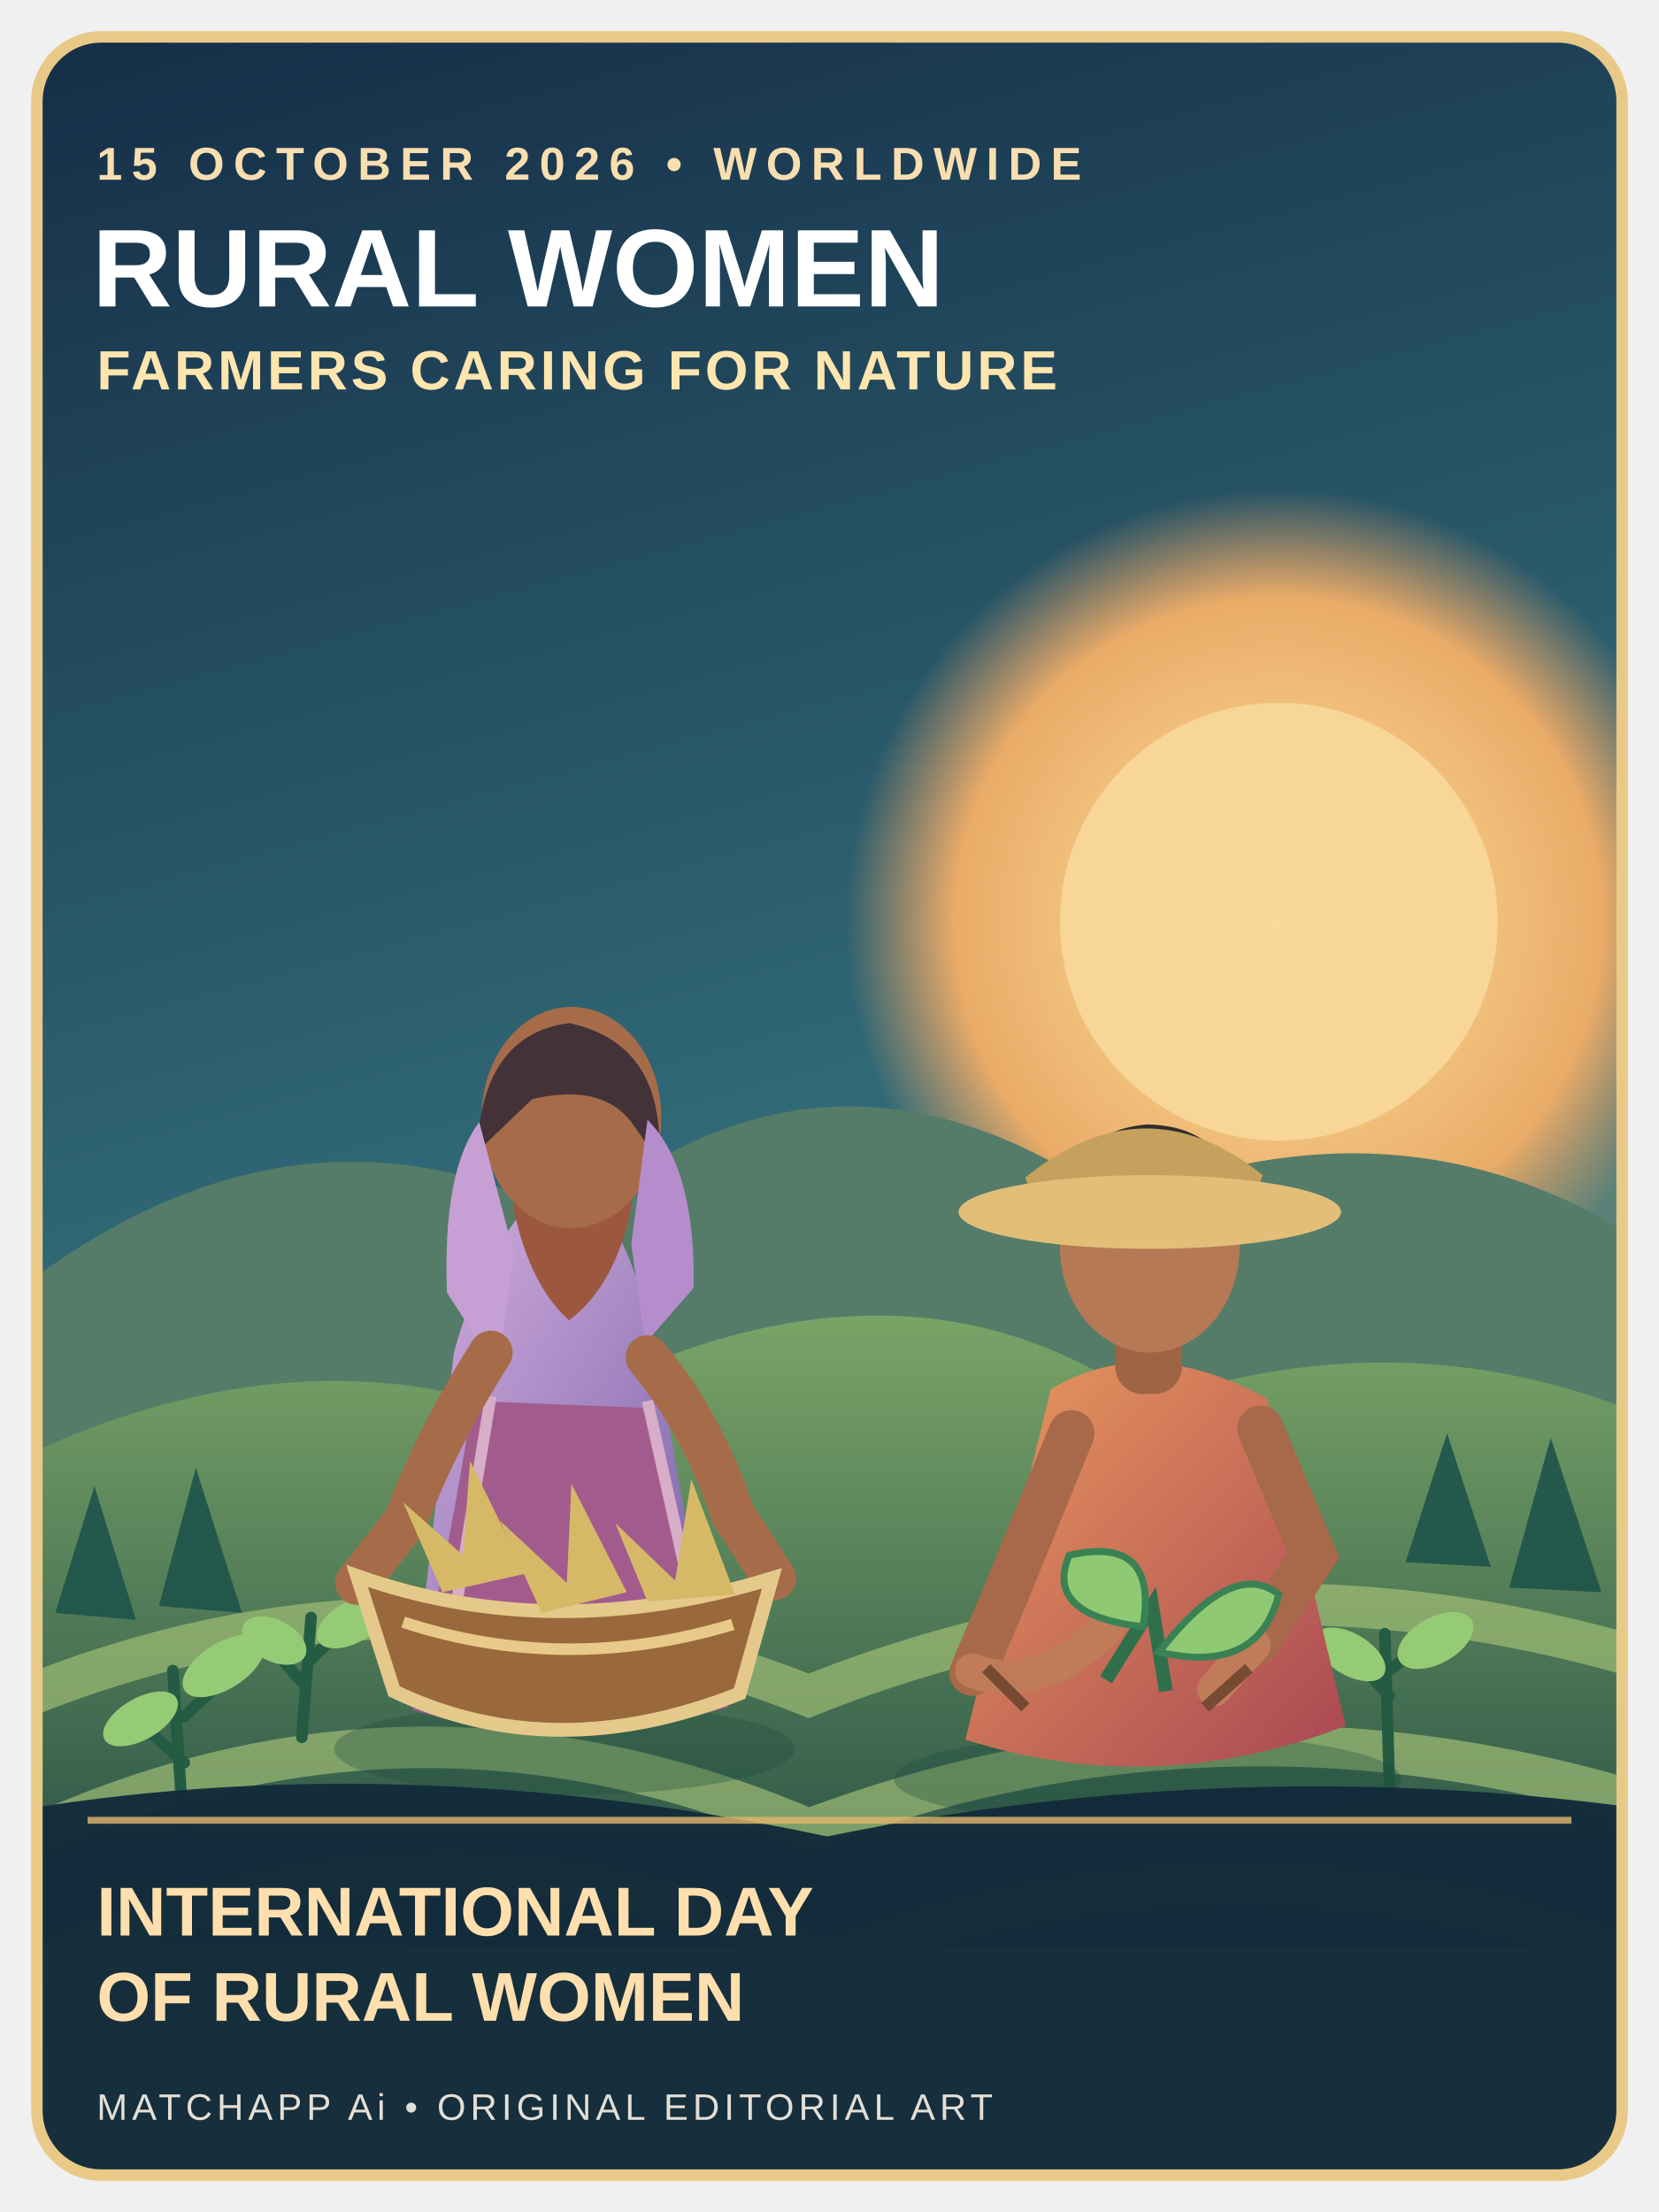
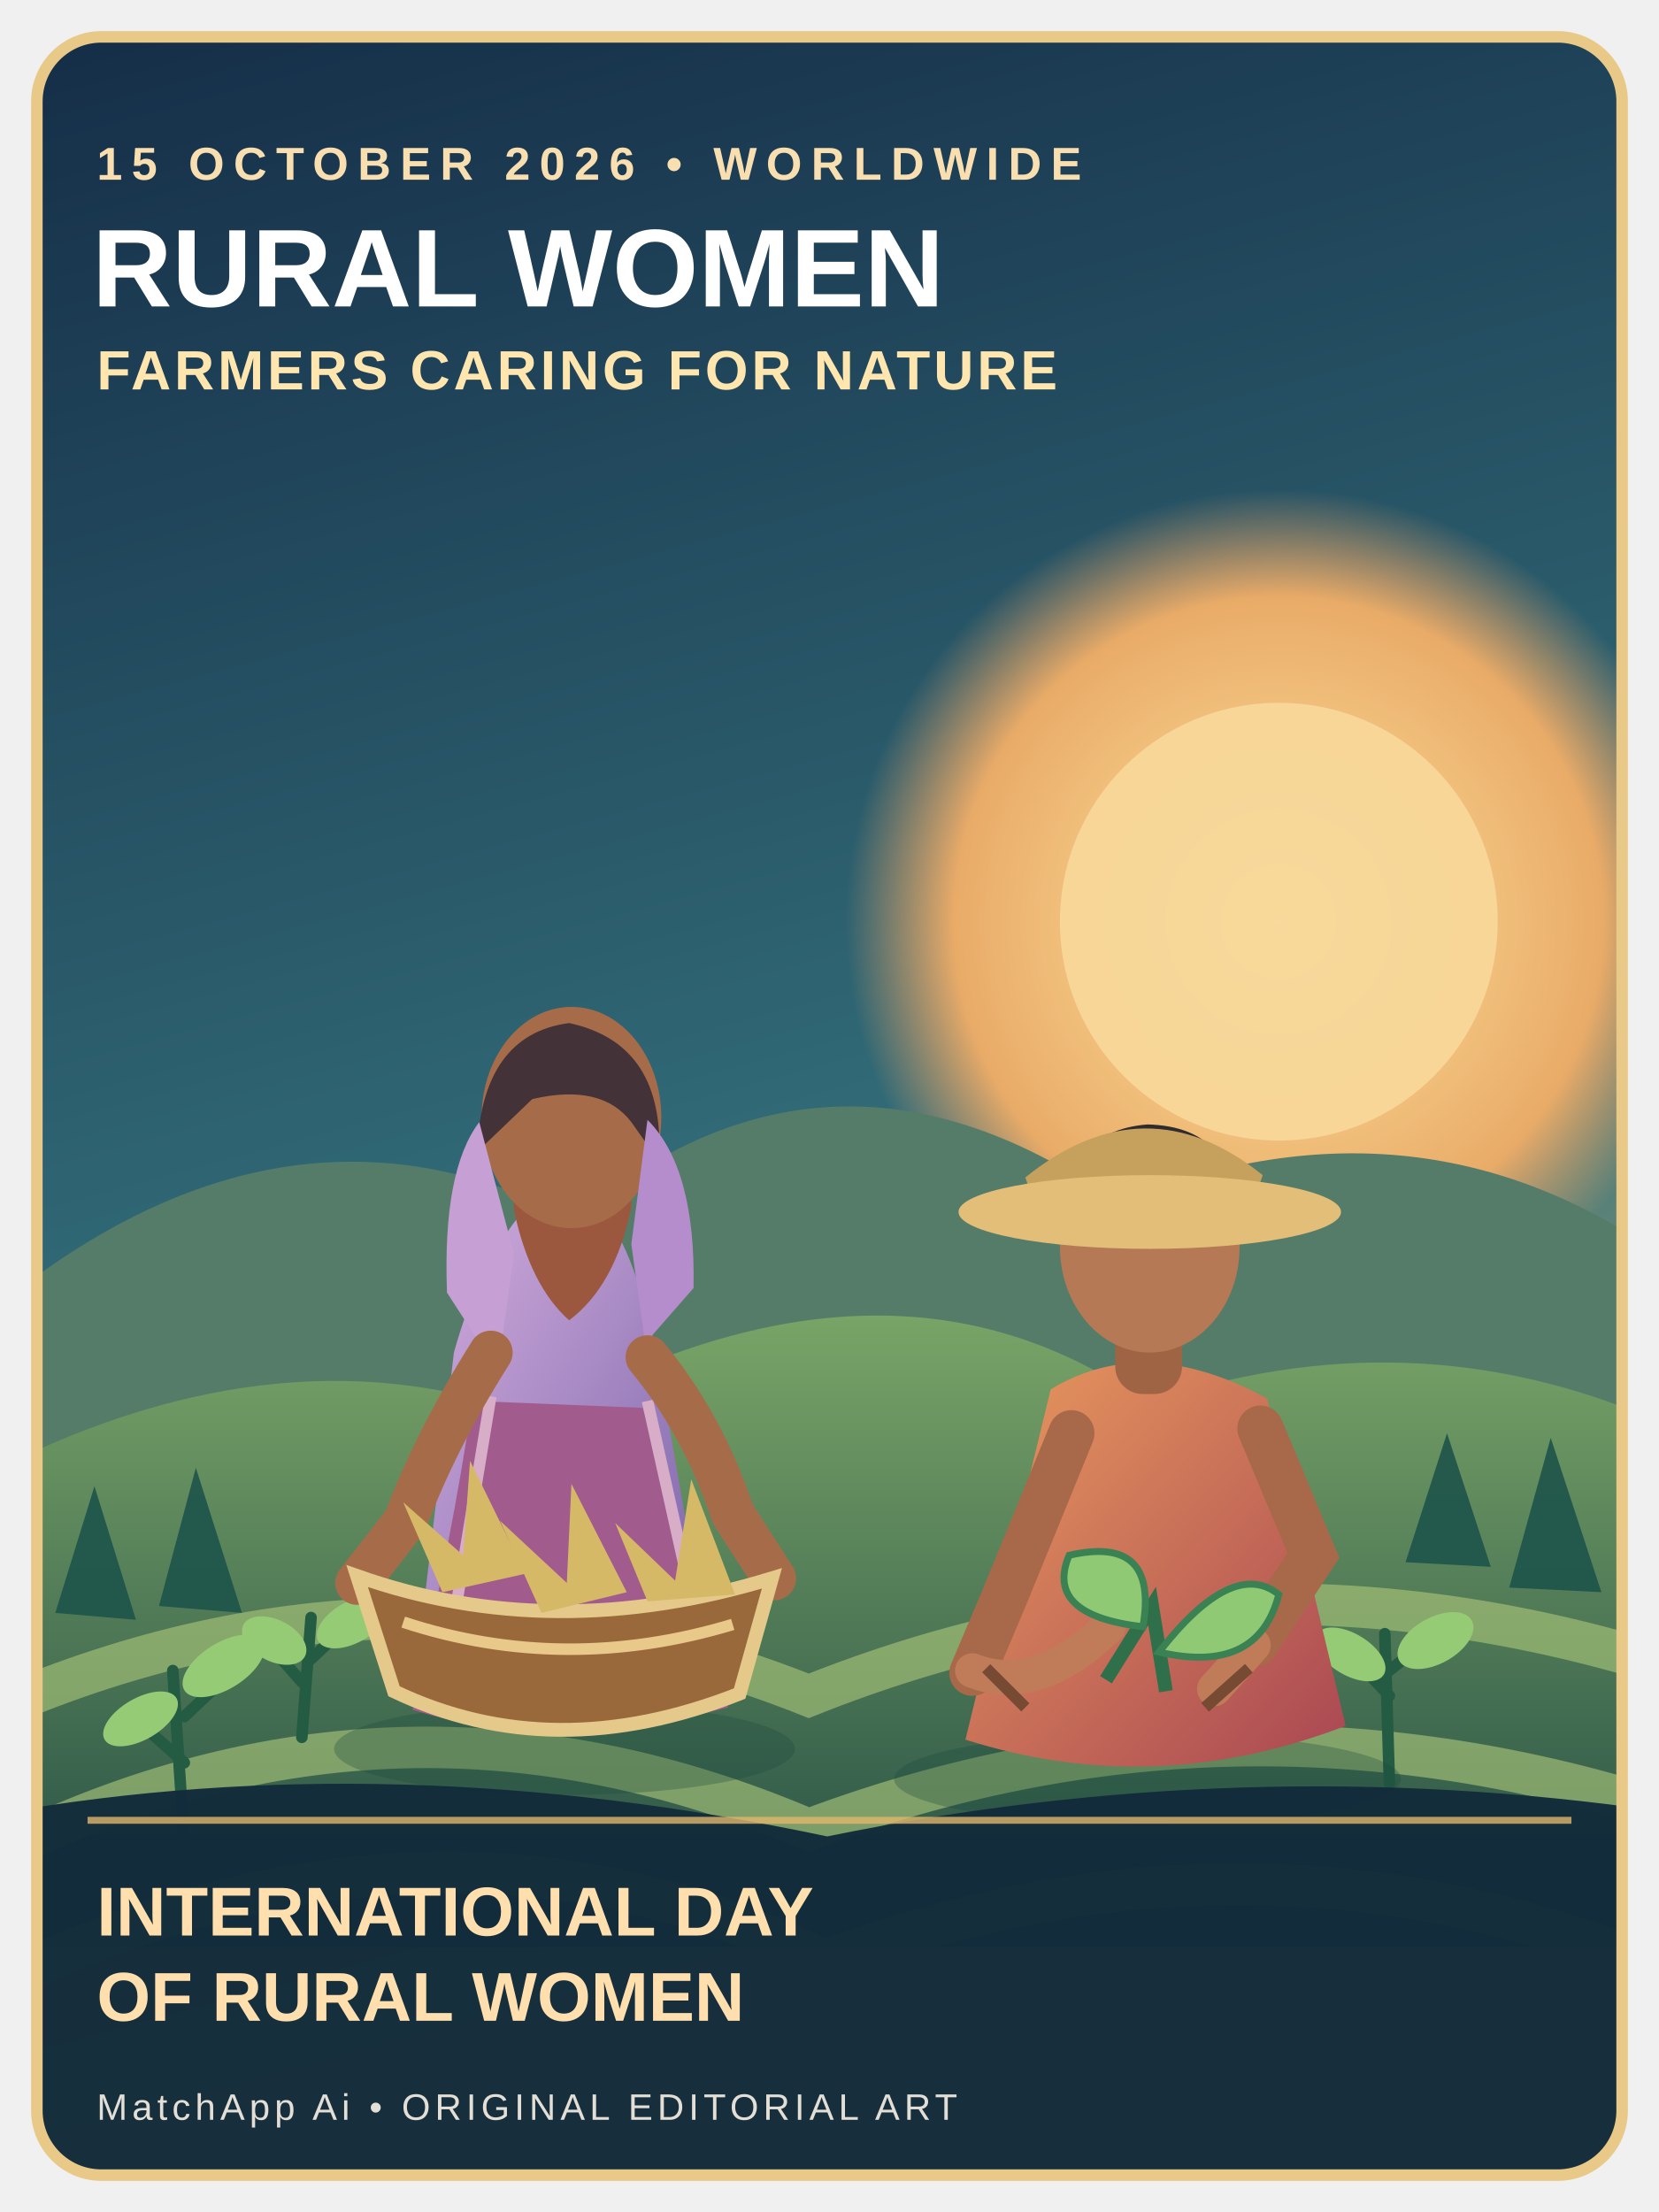
<svg xmlns="http://www.w3.org/2000/svg" width="720" height="960" viewBox="0 0 720 960" role="img" aria-labelledby="title desc">
  <defs>
    <linearGradient id="sky" x1="0" y1="0" x2=".2" y2="1">
      <stop stop-color="#142b46" />
      <stop offset=".6" stop-color="#326c78" />
      <stop offset="1" stop-color="#bcb879" />
    </linearGradient>
    <radialGradient id="sun">
      <stop stop-color="#ffe6a0" />
      <stop offset=".75" stop-color="#e9ab68" />
      <stop offset="1" stop-color="#e7a267" stop-opacity="0" />
    </radialGradient>
    <linearGradient id="ground" x1="0" y1="0" x2="0" y2="1">
      <stop stop-color="#79a467" />
      <stop offset="1" stop-color="#234c44" />
    </linearGradient>
    <linearGradient id="vest" x1="0" y1="0" x2="1" y2="1">
      <stop stop-color="#e9995e" />
      <stop offset="1" stop-color="#a94753" />
    </linearGradient>
    <linearGradient id="scarf" x1="0" y1="0" x2="1" y2="1">
      <stop stop-color="#d4aede" />
      <stop offset="1" stop-color="#7661a7" />
    </linearGradient>
    <clipPath id="frame">
      <rect x="16" y="16" width="688" height="928" rx="28" />
    </clipPath>
  </defs>
  <g clip-path="url(#frame)">
    <rect width="720" height="960" fill="url(#sky)" />
    <circle cx="555" cy="400" r="189" fill="url(#sun)" />
    <circle cx="555" cy="400" r="95" fill="#f7d89a" opacity=".9" />
    <path d="M0 566 Q125 465 249 529 Q361 435 485 522 Q613 470 720 544 V720H0Z" fill="#557c68" />
    <path d="M0 637 Q124 575 233 615 Q386 530 498 609 Q612 570 720 617 V845H0Z" fill="url(#ground)" />
    <path d="M0 741Q175 666 351 736Q531 664 720 722M0 804Q173 718 351 794Q532 726 720 785M0 860Q190 770 358 851Q543 783 720 854" fill="none" stroke="#abc679" stroke-width="18" stroke-linecap="round" opacity=".62" />
    <g fill="#1d534a" opacity=".9">
      <path d="M24 700l17-55 18 58z" />
      <path d="M69 697l16-60 20 63z" />
      <path d="M610 678l18-56 19 58z" />
      <path d="M655 689l18-65 22 67z" />
    </g>
    <g stroke="#245b43" stroke-width="5" stroke-linecap="round">
      <path d="M80 800l-5-75m5 40l-19-17m19-3l19-18M131 754l4-52m-4 28l-15-17m19 7l17-16M603 774l-2-65m2 27l-17-18m17 7l20-16" />
    </g>
    <g fill="#95cb75">
      <ellipse cx="61" cy="746" rx="18" ry="9" transform="rotate(-30 61 746)" />
      <ellipse cx="97" cy="723" rx="20" ry="10" transform="rotate(-32 97 723)" />
      <ellipse cx="119" cy="712" rx="15" ry="9" transform="rotate(27 119 712)" />
      <ellipse cx="153" cy="704" rx="17" ry="9" transform="rotate(-29 153 704)" />
      <ellipse cx="586" cy="718" rx="17" ry="9" transform="rotate(31 586 718)" />
      <ellipse cx="623" cy="712" rx="18" ry="10" transform="rotate(-29 623 712)" />
    </g>
    <g transform="translate(175 445)">
      <ellipse cx="70" cy="314" rx="100" ry="20" fill="#1c463e" opacity=".3" />
      <path d="M55 77Q33 102 22 142L7 268Q63 298 133 274L110 143Q100 94 83 76Z" fill="url(#scarf)" />
      <path d="M30 163Q21 224 4 297Q64 316 141 296L104 166Z" fill="#a15c8d" />
      <path d="M38 161l-17 103M106 163l23 103" stroke="#d8adc7" stroke-width="5" />
      <path d="M48 80Q55 113 72 128Q92 113 99 79V36H47Z" fill="#9b583e" />
      <ellipse cx="73" cy="40" rx="39" ry="48" fill="#a66c4a" />
      <path d="M32 55Q34 4 72 -1Q114 8 111 59L99 42Q86 25 56 32Z" fill="#433238" />
      <path d="M33 42Q17 63 19 116L41 150L48 99Z" fill="#c6a0d4" />
      <path d="M106 41Q127 62 126 114L105 138L99 95Z" fill="#b68dcc" />
      <path d="M38 142Q14 180 1 215L-20 242" fill="none" stroke="#a66c4a" stroke-width="19" stroke-linecap="round" />
      <path d="M106 144Q130 173 143 212L161 240" fill="none" stroke="#a66c4a" stroke-width="19" stroke-linecap="round" />
      <path d="M-20 239Q65 269 160 240L146 290Q65 322 -4 289Z" fill="#9a693b" stroke="#e5c98b" stroke-width="6" />
      <path d="M0 259Q70 282 143 260" stroke="#e8c989" stroke-width="5" fill="none" />
      <g fill="#d6b967">
        <path d="M17 246l-17-39 26 23 3-41 24 49z" />
        <path d="M60 255l-18-40 29 27 2-43 24 47z" />
        <path d="M106 250l-14-34 26 25 7-44 19 50z" />
      </g>
    </g>
    <g transform="translate(431 492)">
      <ellipse cx="67" cy="280" rx="110" ry="20" fill="#19483e" opacity=".3" />
      <path d="M25 111Q66 86 119 115L153 257Q70 289 -12 263Z" fill="url(#vest)" />
      <path d="M34 130L5 201-9 234M116 128L139 183 114 221" fill="none" stroke="#a76949" stroke-width="20" stroke-linecap="round" />
      <path d="M-9 233Q19 244 50 214M113 222L96 241" fill="none" stroke="#c07c58" stroke-width="15" stroke-linecap="round" />
      <rect x="53" y="72" width="29" height="41" rx="12" fill="#9f6443" />
      <ellipse cx="68" cy="49" rx="39" ry="46" fill="#b57955" />
      <path d="M31 44Q29 -1 67 -4Q108 -3 105 43Q86 17 54 27Z" fill="#302c2e" />
      <path d="M14 19Q66 -23 117 18L112 33Q67 20 19 34Z" fill="#c5a15d" />
      <ellipse cx="68" cy="34" rx="83" ry="16" fill="#e2be79" />
      <path d="M-3 232L14 249M111 232L92 249" stroke="#774a34" stroke-width="5" />
      <path d="M49 237L69 205l6 37" fill="none" stroke="#2f704b" stroke-width="6" />
      <path d="M65 214q-43-5-32-31q39-9 32 31zM72 225q32-41 52-25q-9 35-52 25z" fill="#8fc973" stroke="#3a8254" stroke-width="3" />
    </g>
    <path d="M0 787Q170 757 359 797Q540 760 720 786V960H0Z" fill="#132b3b" opacity=".97" />
    <path d="M38 790H682" stroke="#e1b76c" stroke-width="3" opacity=".8" />
    <text x="42" y="78" font-family="Arial,Helvetica,sans-serif" font-size="20" font-weight="700" letter-spacing="4" fill="#f9deb0">15 OCTOBER 2026  •  WORLDWIDE</text>
    <text x="40" y="133" font-family="Arial,Helvetica,sans-serif" font-size="48" font-weight="900" fill="#ffffff">RURAL WOMEN</text>
    <text x="42" y="169" font-family="Arial,Helvetica,sans-serif" font-size="24" font-weight="700" letter-spacing="1.5" fill="#ffe5ae">FARMERS CARING FOR NATURE</text>
    <text x="42" y="840" font-family="Arial,Helvetica,sans-serif" font-size="30" font-weight="700" fill="#ffdfad">INTERNATIONAL DAY</text>
    <text x="42" y="877" font-family="Arial,Helvetica,sans-serif" font-size="30" font-weight="700" fill="#ffdfad">OF RURAL WOMEN</text>
-     <text x="42" y="920" font-family="Arial,Helvetica,sans-serif" font-size="16" letter-spacing="2" fill="#e4dfd6">MATCHAPP Ai  •  ORIGINAL EDITORIAL ART</text>
+     <text x="42" y="920" font-family="Arial,Helvetica,sans-serif" font-size="16" letter-spacing="2" fill="#e4dfd6">MatchApp Ai  •  ORIGINAL EDITORIAL ART</text>
  </g>
  <rect x="16" y="16" width="688" height="928" rx="28" fill="none" stroke="#e9c987" stroke-width="5" />
</svg>
